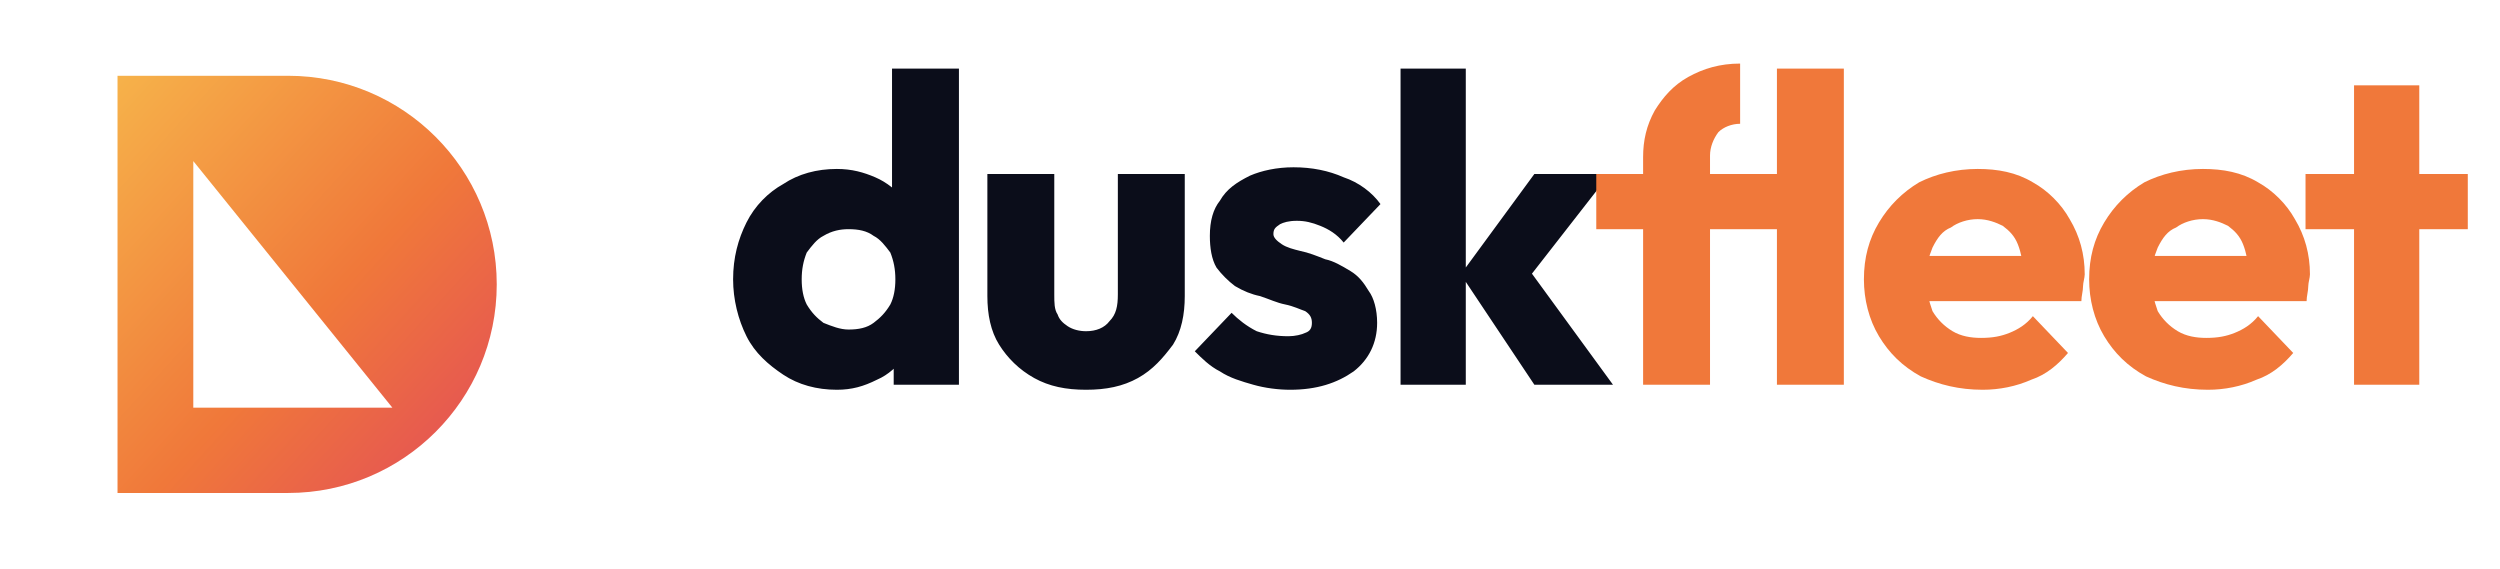
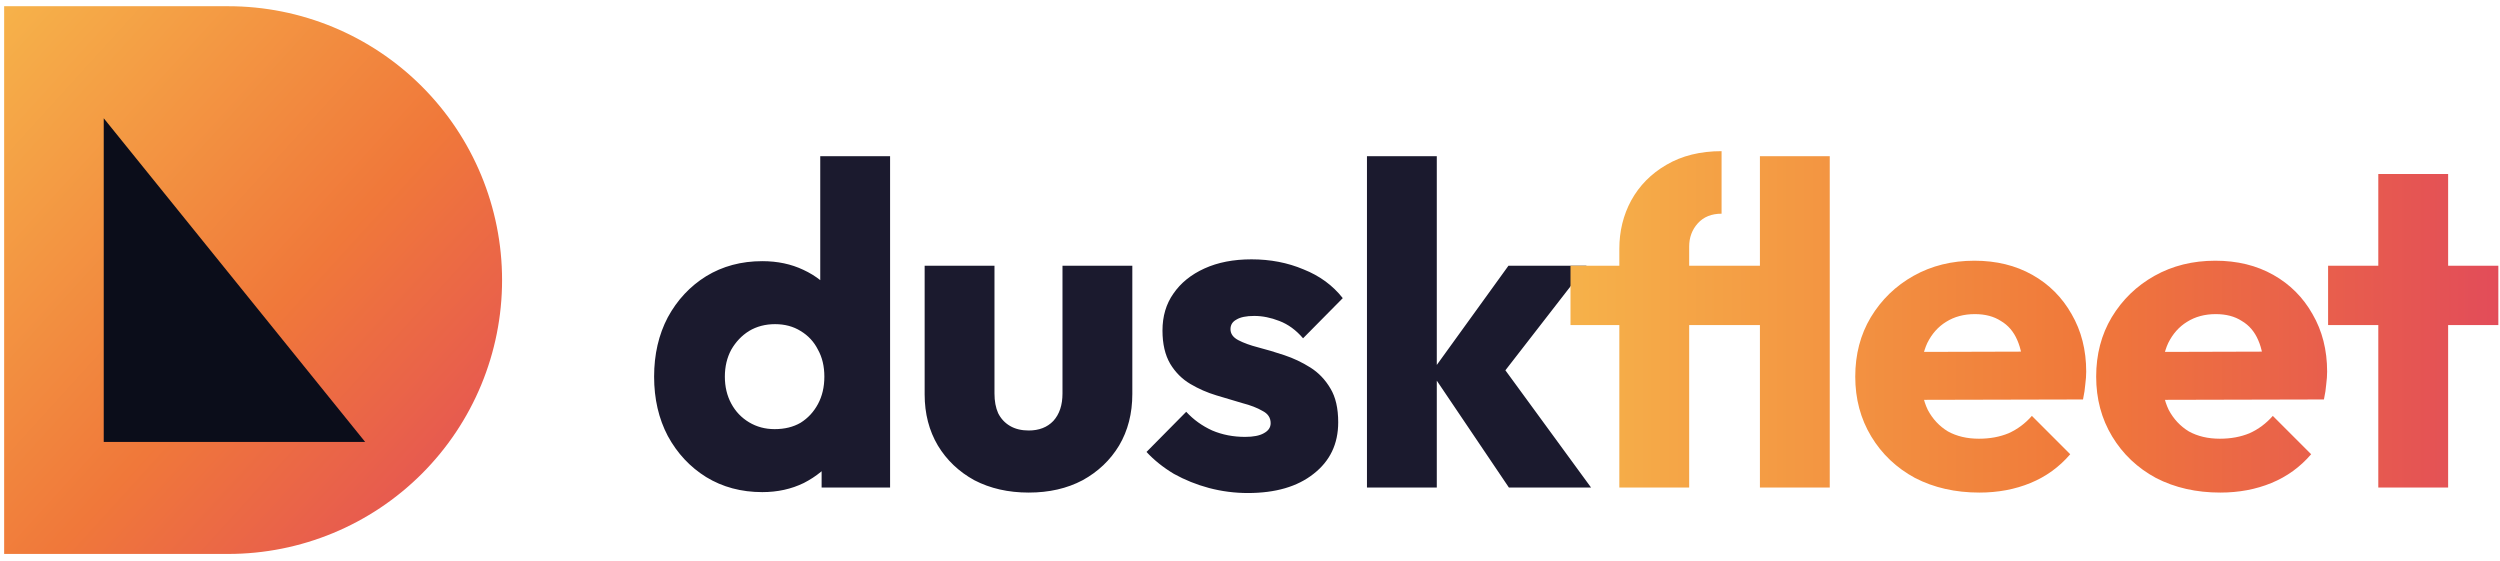
- <svg xmlns="http://www.w3.org/2000/svg" width="400" height="91" viewBox="0 0 149 34" fill="none">
+ <svg xmlns="http://www.w3.org/2000/svg" width="241" height="54" viewBox="14 37 241 54" fill="none">
+   <path d="M14.4 37.6H36C43.002 37.6 49.717 40.381 54.667 45.332C59.618 50.283 62.4 56.998 62.4 64C62.4 71.002 59.618 77.717 54.667 82.668C49.717 87.619 43.002 90.4 36 90.4H14.4V37.6Z" fill="url(#paint0_linear_197_32)" />
+   <path d="M24 48.4V79.6H49.2L24 48.4Z" fill="#0B0D1A" />
+   <path d="M87.484 84.44C85.46 84.44 83.656 83.956 82.072 82.988C80.517 82.02 79.285 80.7 78.376 79.028C77.496 77.356 77.056 75.449 77.056 73.308C77.056 71.167 77.496 69.26 78.376 67.588C79.285 65.916 80.517 64.596 82.072 63.628C83.656 62.66 85.46 62.176 87.484 62.176C88.951 62.176 90.271 62.455 91.444 63.012C92.647 63.569 93.629 64.347 94.392 65.344C95.184 66.312 95.624 67.427 95.712 68.688V77.708C95.624 78.969 95.199 80.113 94.436 81.14C93.673 82.137 92.691 82.944 91.488 83.56C90.285 84.147 88.951 84.44 87.484 84.44ZM88.672 78.368C89.64 78.368 90.476 78.163 91.18 77.752C91.884 77.312 92.441 76.711 92.852 75.948C93.263 75.185 93.468 74.305 93.468 73.308C93.468 72.311 93.263 71.445 92.852 70.712C92.471 69.949 91.913 69.348 91.18 68.908C90.476 68.468 89.655 68.248 88.716 68.248C87.777 68.248 86.941 68.468 86.208 68.908C85.504 69.348 84.932 69.949 84.492 70.712C84.081 71.475 83.876 72.34 83.876 73.308C83.876 74.276 84.081 75.141 84.492 75.904C84.903 76.667 85.475 77.268 86.208 77.708C86.941 78.148 87.763 78.368 88.672 78.368ZM99.804 84H93.204V78.236L94.216 73.044L93.072 67.852V52.056H99.804V84ZM113.168 84.484C111.203 84.484 109.457 84.088 107.932 83.296C106.436 82.475 105.263 81.36 104.412 79.952C103.561 78.515 103.136 76.872 103.136 75.024V62.616H109.868V74.936C109.868 75.669 109.985 76.3 110.22 76.828C110.484 77.356 110.865 77.767 111.364 78.06C111.863 78.353 112.464 78.5 113.168 78.5C114.165 78.5 114.957 78.192 115.544 77.576C116.131 76.931 116.424 76.051 116.424 74.936V62.616H123.156V74.98C123.156 76.857 122.731 78.515 121.88 79.952C121.029 81.36 119.856 82.475 118.36 83.296C116.864 84.088 115.133 84.484 113.168 84.484ZM134.291 84.528C133.029 84.528 131.783 84.367 130.551 84.044C129.348 83.721 128.219 83.267 127.163 82.68C126.136 82.064 125.256 81.36 124.523 80.568L128.351 76.696C129.055 77.459 129.891 78.06 130.859 78.5C131.827 78.911 132.883 79.116 134.027 79.116C134.819 79.116 135.42 78.999 135.831 78.764C136.271 78.529 136.491 78.207 136.491 77.796C136.491 77.268 136.227 76.872 135.699 76.608C135.2 76.315 134.555 76.065 133.763 75.86C132.971 75.625 132.135 75.376 131.255 75.112C130.375 74.848 129.539 74.481 128.747 74.012C127.955 73.543 127.309 72.897 126.811 72.076C126.312 71.225 126.063 70.155 126.063 68.864C126.063 67.485 126.415 66.297 127.119 65.3C127.823 64.273 128.82 63.467 130.111 62.88C131.401 62.293 132.912 62 134.643 62C136.461 62 138.133 62.323 139.659 62.968C141.213 63.584 142.475 64.508 143.443 65.74L139.615 69.612C138.94 68.82 138.177 68.263 137.327 67.94C136.505 67.617 135.699 67.456 134.907 67.456C134.144 67.456 133.572 67.573 133.191 67.808C132.809 68.013 132.619 68.321 132.619 68.732C132.619 69.172 132.868 69.524 133.367 69.788C133.865 70.052 134.511 70.287 135.303 70.492C136.095 70.697 136.931 70.947 137.811 71.24C138.691 71.533 139.527 71.929 140.319 72.428C141.111 72.927 141.756 73.601 142.255 74.452C142.753 75.273 143.003 76.359 143.003 77.708C143.003 79.791 142.211 81.448 140.627 82.68C139.072 83.912 136.96 84.528 134.291 84.528ZM159.459 84L151.979 72.912L159.415 62.616H166.939L157.963 74.188L158.183 71.416L167.379 84H159.459ZM145.775 84V52.056H152.507V84H145.775Z" fill="#1B1A2E" />
+   <path d="M170.104 84V60.988C170.104 59.287 170.485 57.732 171.248 56.324C172.04 54.887 173.169 53.743 174.636 52.892C176.132 52.012 177.907 51.572 179.96 51.572V57.6C178.992 57.6 178.229 57.908 177.672 58.524C177.115 59.14 176.836 59.888 176.836 60.768V84H170.104ZM165.396 68.336V62.616H186.56V68.336H165.396ZM183.656 84V52.056H190.388V84H183.656ZM204.814 84.484C202.496 84.484 200.428 84.015 198.61 83.076C196.82 82.108 195.412 80.773 194.386 79.072C193.359 77.371 192.846 75.449 192.846 73.308C192.846 71.167 193.344 69.26 194.342 67.588C195.368 65.887 196.747 64.552 198.478 63.584C200.208 62.616 202.159 62.132 204.33 62.132C206.442 62.132 208.304 62.587 209.918 63.496C211.531 64.405 212.792 65.667 213.702 67.28C214.64 68.893 215.11 70.741 215.11 72.824C215.11 73.205 215.08 73.616 215.022 74.056C214.992 74.467 214.919 74.951 214.802 75.508L196.366 75.552V70.932L211.942 70.888L209.038 72.824C209.008 71.592 208.818 70.58 208.466 69.788C208.114 68.967 207.586 68.351 206.882 67.94C206.207 67.5 205.371 67.28 204.374 67.28C203.318 67.28 202.394 67.529 201.602 68.028C200.839 68.497 200.238 69.172 199.798 70.052C199.387 70.932 199.182 72.003 199.182 73.264C199.182 74.525 199.402 75.611 199.842 76.52C200.311 77.4 200.956 78.089 201.778 78.588C202.628 79.057 203.626 79.292 204.77 79.292C205.826 79.292 206.779 79.116 207.63 78.764C208.48 78.383 209.228 77.825 209.874 77.092L213.57 80.788C212.514 82.02 211.238 82.944 209.742 83.56C208.246 84.176 206.603 84.484 204.814 84.484ZM228.039 84.484C225.722 84.484 223.654 84.015 221.835 83.076C220.046 82.108 218.638 80.773 217.611 79.072C216.585 77.371 216.071 75.449 216.071 73.308C216.071 71.167 216.57 69.26 217.567 67.588C218.594 65.887 219.973 64.552 221.703 63.584C223.434 62.616 225.385 62.132 227.555 62.132C229.667 62.132 231.53 62.587 233.143 63.496C234.757 64.405 236.018 65.667 236.927 67.28C237.866 68.893 238.335 70.741 238.335 72.824C238.335 73.205 238.306 73.616 238.247 74.056C238.218 74.467 238.145 74.951 238.027 75.508L219.591 75.552V70.932L235.167 70.888L232.263 72.824C232.234 71.592 232.043 70.58 231.691 69.788C231.339 68.967 230.811 68.351 230.107 67.94C229.433 67.5 228.597 67.28 227.599 67.28C226.543 67.28 225.619 67.529 224.827 68.028C224.065 68.497 223.463 69.172 223.023 70.052C222.613 70.932 222.407 72.003 222.407 73.264C222.407 74.525 222.627 75.611 223.067 76.52C223.537 77.4 224.182 78.089 225.003 78.588C225.854 79.057 226.851 79.292 227.995 79.292C229.051 79.292 230.005 79.116 230.855 78.764C231.706 78.383 232.454 77.825 233.099 77.092L236.795 80.788C235.739 82.02 234.463 82.944 232.967 83.56C231.471 84.176 229.829 84.484 228.039 84.484ZM243.268 84V53.772H250V84H243.268ZM238.428 68.336V62.616H254.84V68.336H238.428Z" fill="url(#paint1_linear_197_32)" />
  <defs>
-     <linearGradient id="sunset" x1="6.8" y1="4.53" x2="31.62" y2="27.1" gradientUnits="userSpaceOnUse">
+     <linearGradient id="paint0_linear_197_32" x1="14.4" y1="37.6" x2="66.964" y2="85.384" gradientUnits="userSpaceOnUse">
      <stop stop-color="#F6B24A" />
-       <stop offset=".55" stop-color="#F0783A" />
+       <stop offset="0.55" stop-color="#F0783A" />
+       <stop offset="1" stop-color="#E24B5A" />
+     </linearGradient>
+     <linearGradient id="paint1_linear_197_32" x1="165" y1="68" x2="256" y2="68" gradientUnits="userSpaceOnUse">
+       <stop stop-color="#F6B24A" />
+       <stop offset="0.55" stop-color="#F0783A" />
      <stop offset="1" stop-color="#E24B5A" />
    </linearGradient>
  </defs>
-   <path fill="url(#sunset)" fill-rule="evenodd" d="M6.8 4.53H17A12.47 12.47 0 0 1 17 29.47H6.8ZM11.33 9.63V24.37H23.23Z" />
-   <path fill="#0B0D1A" d="M49.8 23.3C48.6 23.3 47.5 23 46.6 22.4C45.7 21.8 44.9 21.1 44.4 20.1C43.9 19.1 43.6 17.9 43.6 16.7C43.6 15.4 43.9 14.3 44.4 13.3C44.9 12.3 45.7 11.5 46.6 11C47.5 10.4 48.6 10.1 49.8 10.1C50.7 10.1 51.4 10.3 52.1 10.6C52.8 10.9 53.4 11.4 53.9 12C54.3 12.5 54.6 13.2 54.6 14V19.3C54.6 20 54.3 20.7 53.9 21.3C53.4 21.9 52.9 22.4 52.2 22.7C51.4 23.1 50.7 23.3 49.8 23.3ZM50.5 19.7C51.1 19.7 51.6 19.6 52 19.3C52.4 19 52.7 18.7 53 18.2C53.2 17.8 53.3 17.3 53.3 16.7C53.3 16.1 53.2 15.6 53 15.1C52.7 14.7 52.4 14.3 52 14.1C51.6 13.8 51.1 13.7 50.5 13.7C50 13.7 49.5 13.8 49 14.1C48.6 14.3 48.3 14.7 48 15.1C47.8 15.6 47.7 16.1 47.7 16.7C47.7 17.3 47.8 17.8 48 18.2C48.3 18.7 48.6 19 49 19.3C49.5 19.5 50 19.7 50.5 19.7ZM57.1 23H53.2V19.6L53.8 16.5L53.1 13.5V4.1H57.1ZM64.7 23.3C63.5 23.3 62.5 23.1 61.6 22.6C60.7 22.1 60 21.4 59.5 20.6C59 19.8 58.8 18.8 58.8 17.7V10.4H62.8V17.6C62.8 18.1 62.8 18.5 63 18.8C63.1 19.1 63.3 19.3 63.6 19.5C63.9 19.7 64.3 19.8 64.7 19.8C65.3 19.8 65.8 19.6 66.1 19.2C66.5 18.8 66.6 18.3 66.6 17.6V10.4H70.6V17.7C70.6 18.8 70.4 19.8 69.9 20.6C69.3 21.4 68.7 22.1 67.8 22.6C66.9 23.1 65.9 23.3 64.7 23.3ZM76.9 23.3C76.2 23.3 75.4 23.2 74.7 23C74 22.8 73.3 22.6 72.7 22.2C72.1 21.9 71.6 21.4 71.2 21L73.4 18.7C73.8 19.1 74.3 19.5 74.9 19.8C75.5 20 76.1 20.1 76.8 20.1C77.2 20.1 77.6 20 77.8 19.9C78.1 19.8 78.2 19.6 78.2 19.3C78.2 19 78.1 18.8 77.8 18.6C77.5 18.5 77.1 18.3 76.6 18.2C76.1 18.1 75.7 17.9 75.1 17.7C74.6 17.6 74.1 17.4 73.6 17.1C73.2 16.8 72.8 16.4 72.5 16C72.2 15.5 72.1 14.8 72.1 14.1C72.1 13.2 72.3 12.5 72.7 12C73.1 11.3 73.7 10.9 74.5 10.5C75.2 10.2 76.1 10 77.1 10C78.2 10 79.2 10.2 80.1 10.6C81 10.9 81.8 11.5 82.3 12.2L80.1 14.5C79.7 14 79.2 13.7 78.7 13.5C78.2 13.3 77.8 13.2 77.3 13.2C76.8 13.2 76.5 13.3 76.3 13.4C76 13.6 75.9 13.7 75.9 14C75.9 14.2 76.1 14.4 76.4 14.6C76.7 14.8 77.1 14.9 77.5 15C78 15.1 78.5 15.3 79 15.5C79.5 15.6 80 15.9 80.5 16.2C81 16.5 81.3 16.9 81.6 17.4C81.9 17.8 82.1 18.5 82.1 19.3C82.1 20.5 81.6 21.5 80.7 22.2C79.7 22.9 78.5 23.3 76.9 23.3ZM91.5 23L87.1 16.4L91.5 10.4H96L90.7 17.2L90.8 15.6L96.2 23ZM83.5 23V4.1H87.4V23Z" />
-   <g fill="#F0783A">
-     <path d="M98 23V9.4C98 8.4 98.2 7.5 98.7 6.6C99.2 5.8 99.8 5.1 100.7 4.6C101.6 4.1 102.6 3.8 103.8 3.8V7.4C103.3 7.4 102.8 7.6 102.5 7.9C102.2 8.3 102 8.8 102 9.3V23ZM95.2 13.7V10.4H107.7V13.7ZM106 23V4.1H110V23ZM140.5 23V5.1H144.4V23ZM137.6 13.7V10.4H147.3V13.7Z" />
-     <path id="e" d="M118.3 23.3C116.9 23.3 115.7 23 114.6 22.5C113.5 21.9 112.7 21.1 112.1 20.1C111.5 19.1 111.2 17.9 111.2 16.7C111.2 15.4 111.5 14.3 112.1 13.3C112.7 12.3 113.5 11.5 114.5 10.9C115.5 10.4 116.7 10.1 118 10.1C119.2 10.1 120.3 10.3 121.3 10.9C122.2 11.4 123 12.2 123.5 13.1C124.1 14.1 124.4 15.2 124.4 16.4C124.4 16.6 124.3 16.9 124.3 17.1C124.3 17.4 124.2 17.7 124.2 18L113.3 18V15.3L122.5 15.3L120.8 16.4C120.7 15.7 120.6 15.1 120.4 14.6C120.2 14.1 119.9 13.8 119.5 13.5C119.1 13.3 118.6 13.1 118 13.1C117.4 13.1 116.8 13.3 116.4 13.6C115.9 13.8 115.6 14.2 115.3 14.8C115.1 15.3 114.9 15.9 114.9 16.7C114.9 17.4 115.1 18 115.3 18.6C115.6 19.1 116 19.5 116.5 19.8C117 20.1 117.6 20.2 118.2 20.2C118.9 20.2 119.4 20.1 119.9 19.9C120.4 19.7 120.9 19.4 121.3 18.9L123.4 21.1C122.8 21.8 122.1 22.4 121.2 22.7C120.3 23.1 119.3 23.3 118.3 23.3Z" />
-     <use href="#e" x="13.464" />
-   </g>
</svg>
